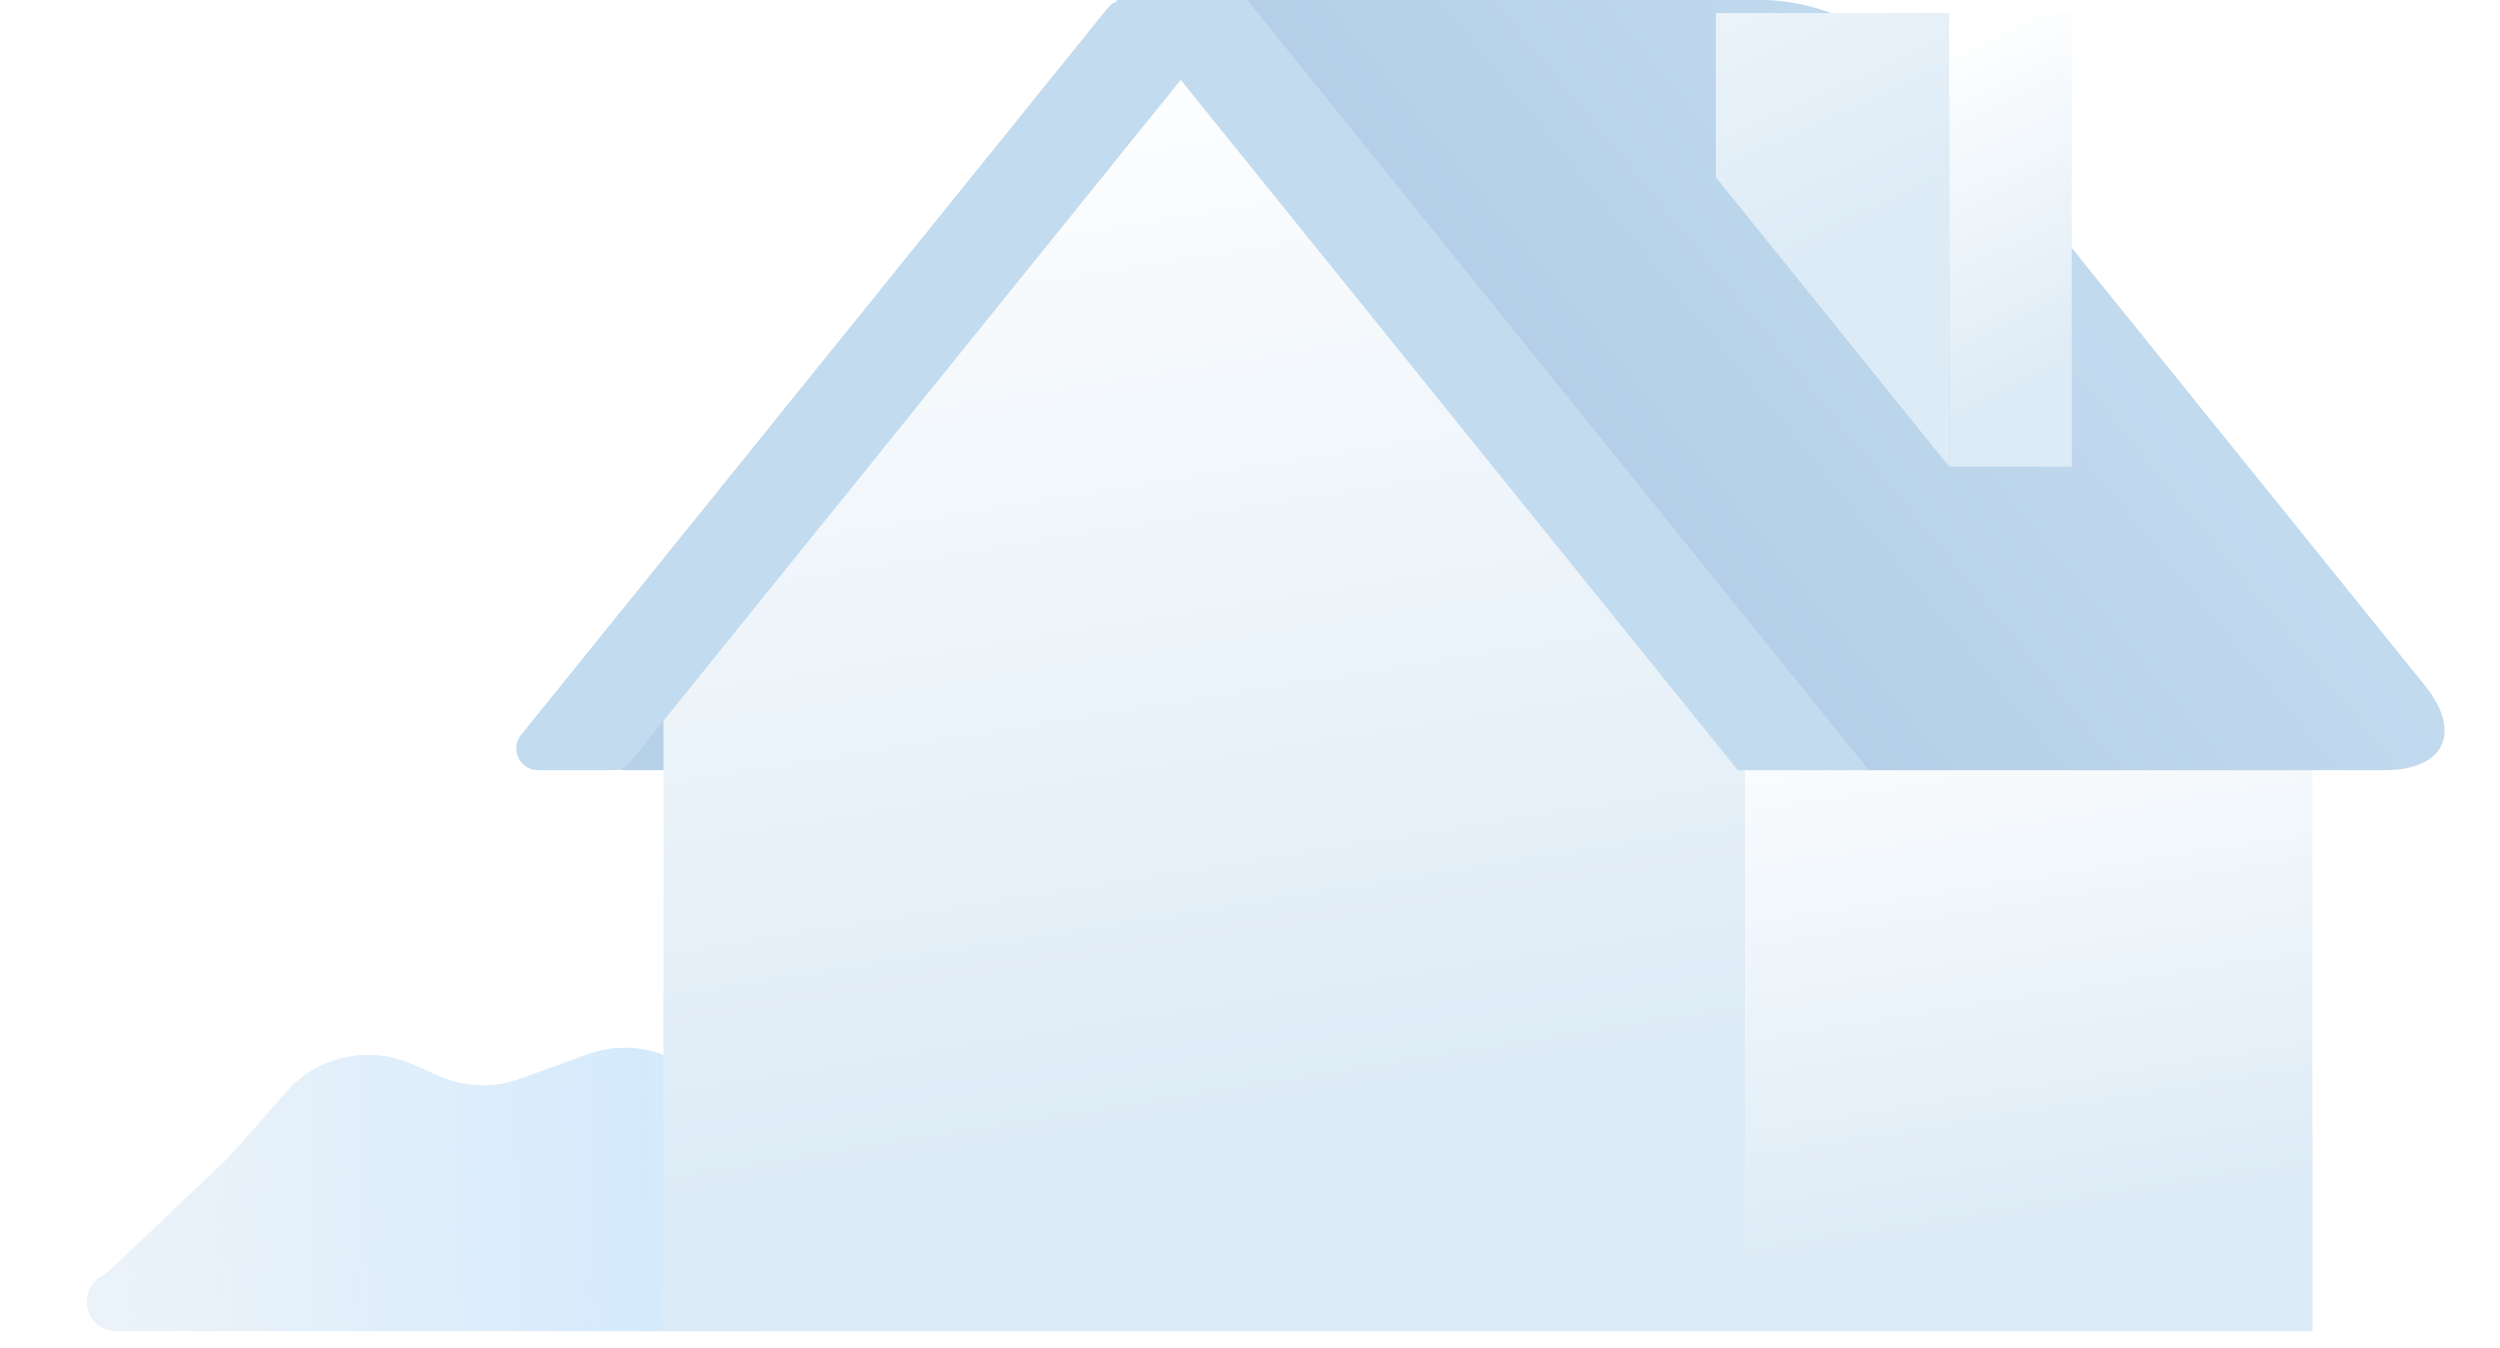
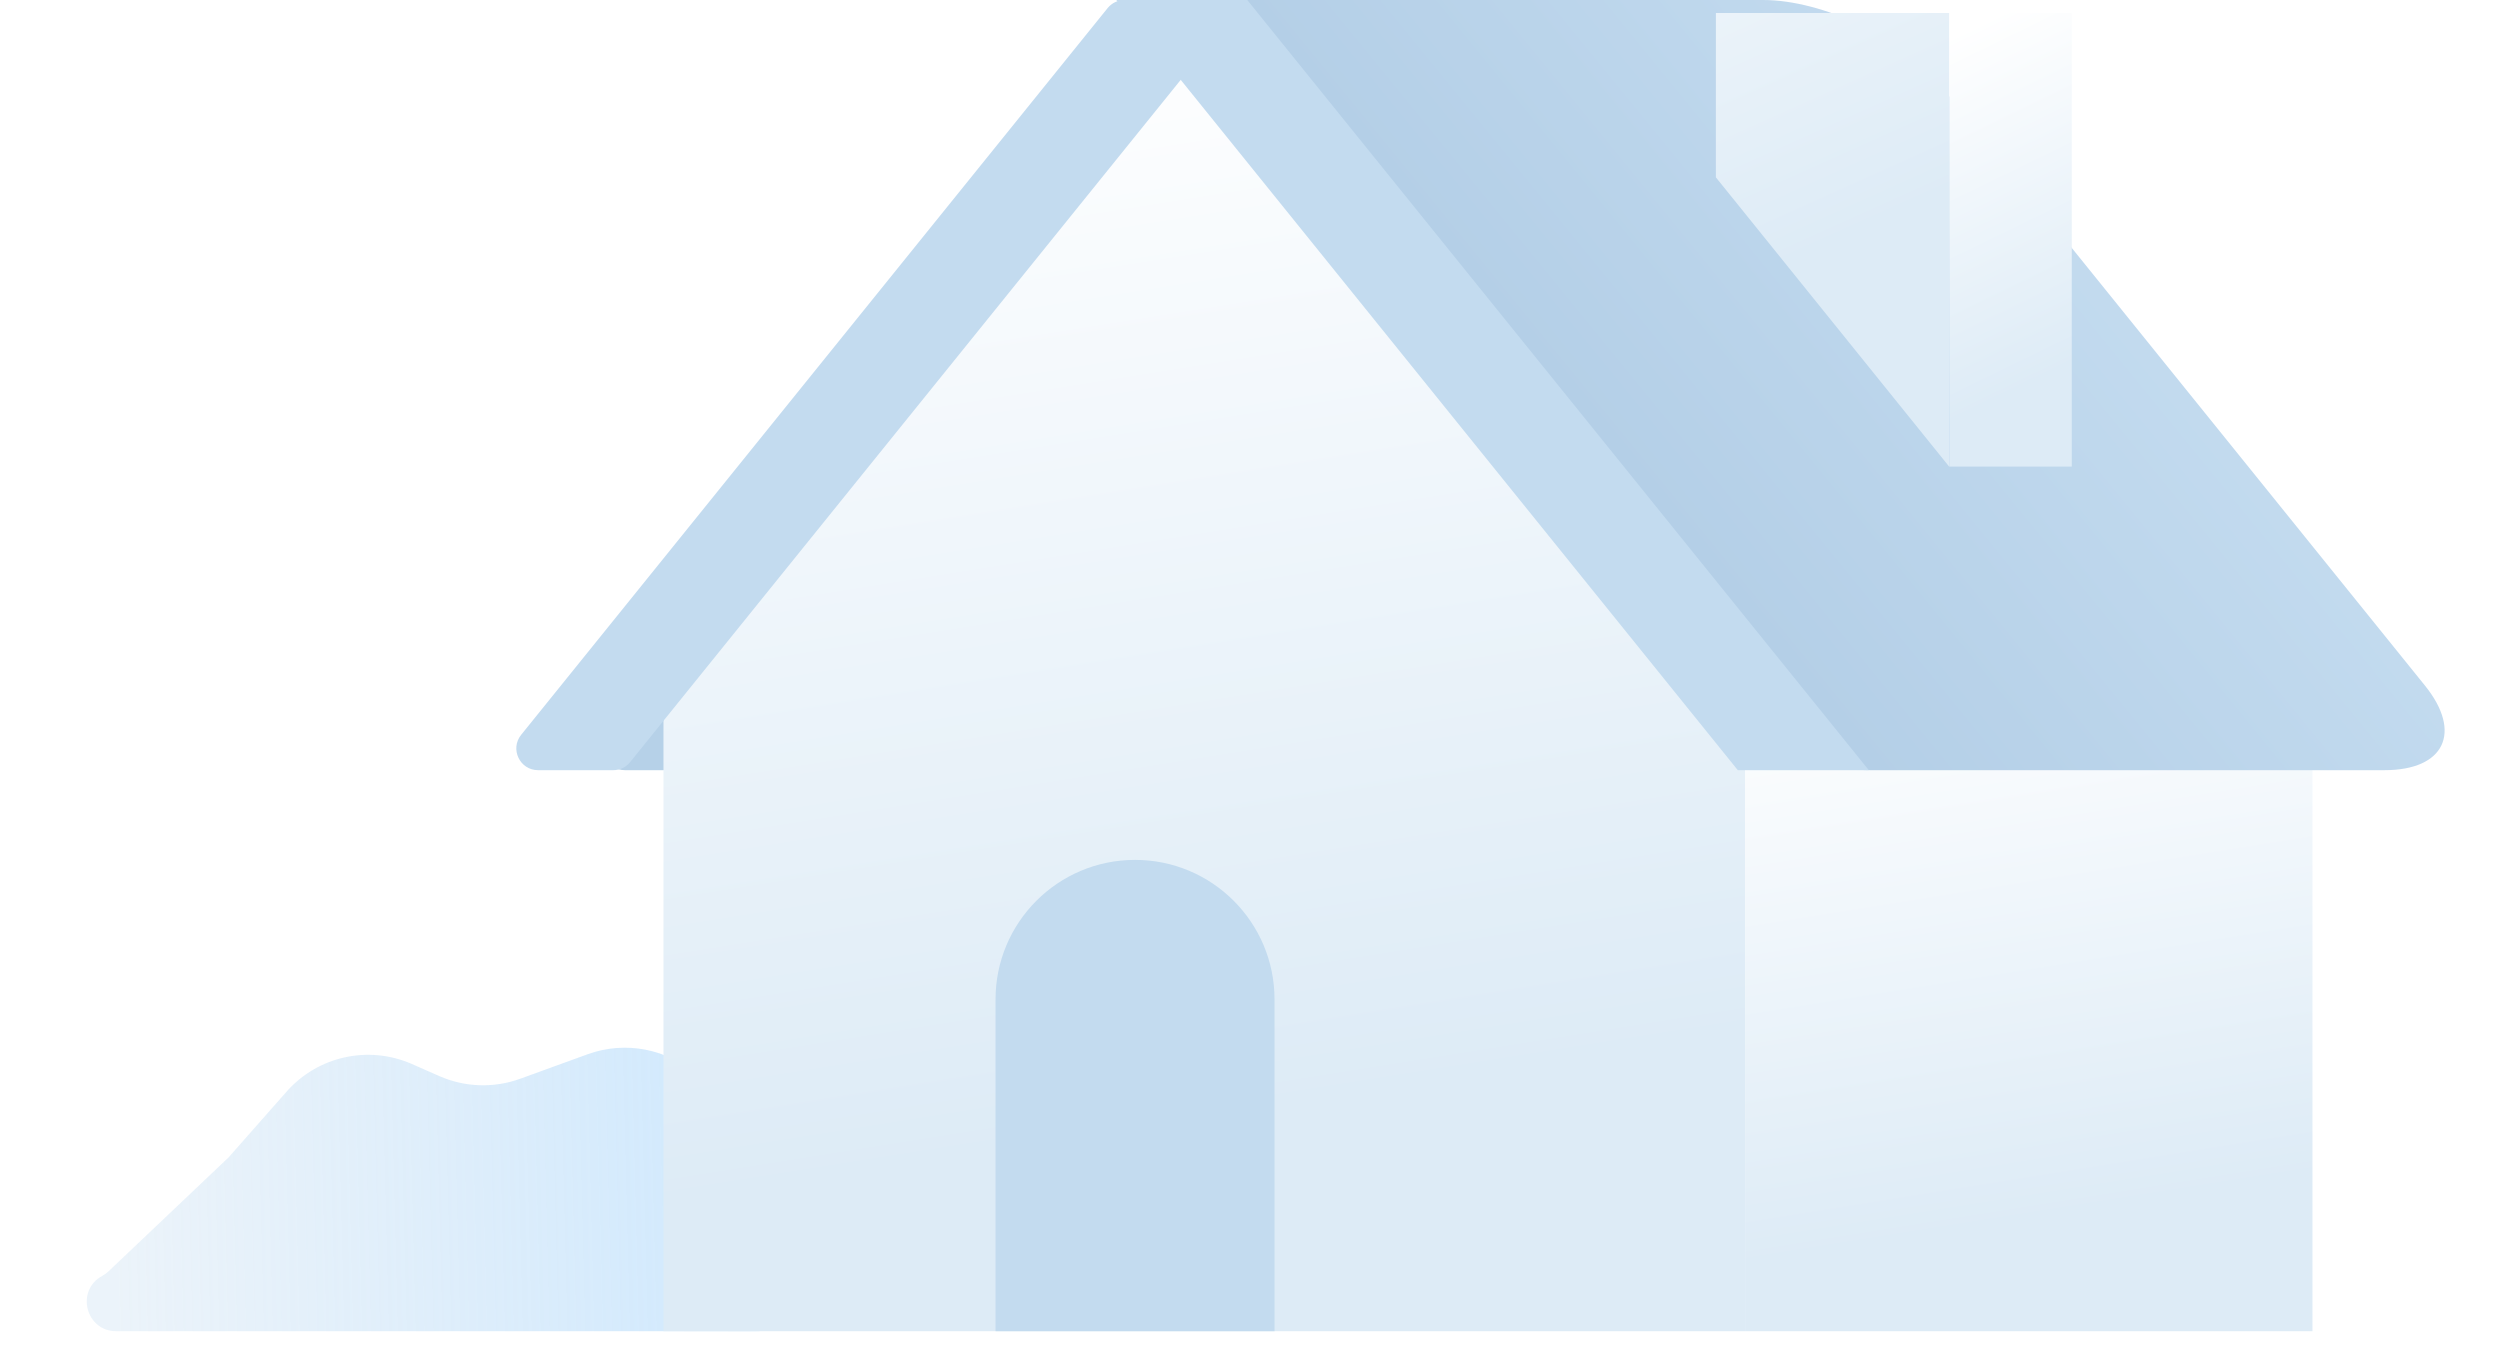
<svg xmlns="http://www.w3.org/2000/svg" width="115" height="62" viewBox="0 0 115 62" fill="none">
-   <path d="M34.707 61.236H12.661H5.348C3.942 61.236 3.467 59.36 4.703 58.69C4.808 58.634 4.905 58.564 4.991 58.482L10.513 53.242L13.183 50.214C14.623 48.582 16.953 48.068 18.946 48.944L20.21 49.5C21.387 50.018 22.72 50.062 23.929 49.623L27.033 48.495C28.765 47.866 30.702 48.24 32.075 49.469L34.368 51.521L37.115 53.38C38.296 54.18 39.004 55.513 39.004 56.939C39.004 59.312 37.08 61.236 34.707 61.236Z" fill="url(#paint0_linear_10985_18404)" />
+   <path d="M34.707 61.236H12.661H5.348C3.942 61.236 3.467 59.36 4.703 58.691C4.808 58.634 4.905 58.564 4.991 58.482L10.513 53.242L13.183 50.214C14.623 48.582 16.953 48.068 18.946 48.944L20.21 49.5C21.387 50.018 22.72 50.062 23.929 49.623L27.033 48.495C28.765 47.866 30.702 48.24 32.075 49.469L34.368 51.522L37.115 53.38C38.296 54.18 39.004 55.513 39.004 56.939C39.004 59.313 37.08 61.236 34.707 61.236Z" fill="url(#paint0_linear_11162_24931)" />
  <path d="M62.846 0C63.712 0 64.168 1.025 63.59 1.669L33.517 35.096C33.327 35.307 33.057 35.428 32.773 35.428H28.745C27.879 35.428 27.422 34.403 28.001 33.759L58.074 0.331C58.264 0.12 58.534 0 58.818 0H62.846Z" fill="#B6D1E8" />
-   <path d="M30.52 29.413L53.136 0.815L80.273 29.413V61.236H30.52V29.413Z" fill="url(#paint1_linear_10985_18404)" />
-   <path d="M106.373 61.236H80.273V29.413H106.373V61.236Z" fill="url(#paint2_linear_10985_18404)" />
+   <path d="M30.52 29.413L53.136 0.815L80.273 29.413V61.236H30.52V29.413Z" fill="url(#paint1_linear_11162_24931)" />
+   <path d="M106.373 61.236H80.273V29.413H106.373V61.236Z" fill="url(#paint2_linear_11162_24931)" />
  <path d="M55.186 0C56.027 0 56.492 0.974 55.964 1.628L28.987 35.056C28.798 35.291 28.512 35.428 28.209 35.428H24.752C23.912 35.428 23.446 34.454 23.974 33.8L50.951 0.372C51.141 0.137 51.427 0 51.729 0H55.186Z" fill="#C3DBEF" />
-   <path d="M111.548 31.537C113.282 33.685 112.449 35.428 109.688 35.428H86.012C83.251 35.428 79.606 33.685 77.872 31.537L55.562 3.891C53.828 1.743 54.66 0 57.422 0H81.098C83.859 0 87.504 1.743 89.238 3.891L111.548 31.537Z" fill="url(#paint3_linear_10985_18404)" />
+   <path d="M111.548 31.537C113.282 33.685 112.449 35.428 109.688 35.428H86.012C83.251 35.428 79.606 33.685 77.872 31.537L55.562 3.891C53.828 1.743 54.66 0 57.422 0H81.098C83.859 0 87.504 1.743 89.238 3.891L111.548 31.537Z" fill="url(#paint3_linear_11162_24931)" />
  <path d="M51.349 0L79.939 35.428H85.965L57.374 0H51.349Z" fill="#C3DBEF" />
-   <path d="M78.93 0.599L84.299 0.6L89.668 0.599L89.66 21.463L78.93 8.158V0.599Z" fill="url(#paint4_linear_10985_18404)" />
-   <path d="M95.301 21.464H89.668V0.599H95.301V21.464Z" fill="url(#paint5_linear_10985_18404)" />
+   <path d="M78.93 0.599L84.299 0.599L89.668 0.599L89.66 21.462L78.93 8.158V0.599Z" fill="url(#paint4_linear_11162_24931)" />
+   <path d="M95.301 21.463H89.668V0.599H95.301V21.463Z" fill="url(#paint5_linear_11162_24931)" />
+   <path d="M52.212 39.555C55.756 39.555 58.628 42.428 58.628 45.972H58.629V61.236H45.795V45.972C45.795 42.428 48.668 39.555 52.212 39.555Z" fill="#C3DBEF" />
  <defs>
-     <linearGradient id="paint0_linear_10985_18404" x1="5.357" y1="58.518" x2="38.849" y2="57.668" gradientUnits="userSpaceOnUse">
+     <linearGradient id="paint0_linear_11162_24931" x1="5.357" y1="58.519" x2="38.849" y2="57.668" gradientUnits="userSpaceOnUse">
      <stop stop-color="#C3DBEF" stop-opacity="0.33" />
      <stop offset="1" stop-color="#AEDAFF" stop-opacity="0.65" />
    </linearGradient>
-     <linearGradient id="paint1_linear_10985_18404" x1="54.826" y1="0.083" x2="62.856" y2="50.425" gradientUnits="userSpaceOnUse">
+     <linearGradient id="paint1_linear_11162_24931" x1="54.826" y1="0.083" x2="62.856" y2="50.425" gradientUnits="userSpaceOnUse">
      <stop stop-color="white" />
      <stop offset="1" stop-color="#DDEBF6" />
    </linearGradient>
-     <linearGradient id="paint2_linear_10985_18404" x1="93.024" y1="29.027" x2="97.269" y2="55.537" gradientUnits="userSpaceOnUse">
+     <linearGradient id="paint2_linear_11162_24931" x1="93.024" y1="29.027" x2="97.269" y2="55.537" gradientUnits="userSpaceOnUse">
      <stop stop-color="white" />
      <stop offset="1" stop-color="#DDEBF6" />
    </linearGradient>
-     <linearGradient id="paint3_linear_10985_18404" x1="80.284" y1="28.431" x2="98.749" y2="13.362" gradientUnits="userSpaceOnUse">
+     <linearGradient id="paint3_linear_11162_24931" x1="80.284" y1="28.431" x2="98.749" y2="13.362" gradientUnits="userSpaceOnUse">
      <stop stop-color="#B4CFE7" />
      <stop offset="1" stop-color="#C3DBEF" />
    </linearGradient>
-     <linearGradient id="paint4_linear_10985_18404" x1="84.176" y1="-20.158" x2="95.935" y2="5.978" gradientUnits="userSpaceOnUse">
+     <linearGradient id="paint4_linear_11162_24931" x1="84.176" y1="-20.159" x2="95.935" y2="5.978" gradientUnits="userSpaceOnUse">
      <stop stop-color="white" />
      <stop offset="1" stop-color="#DDEBF6" />
    </linearGradient>
-     <linearGradient id="paint5_linear_10985_18404" x1="92.42" y1="0.347" x2="99.432" y2="14.761" gradientUnits="userSpaceOnUse">
+     <linearGradient id="paint5_linear_11162_24931" x1="92.42" y1="0.346" x2="99.432" y2="14.761" gradientUnits="userSpaceOnUse">
      <stop stop-color="white" />
      <stop offset="1" stop-color="#DDEBF6" />
    </linearGradient>
  </defs>
</svg>
